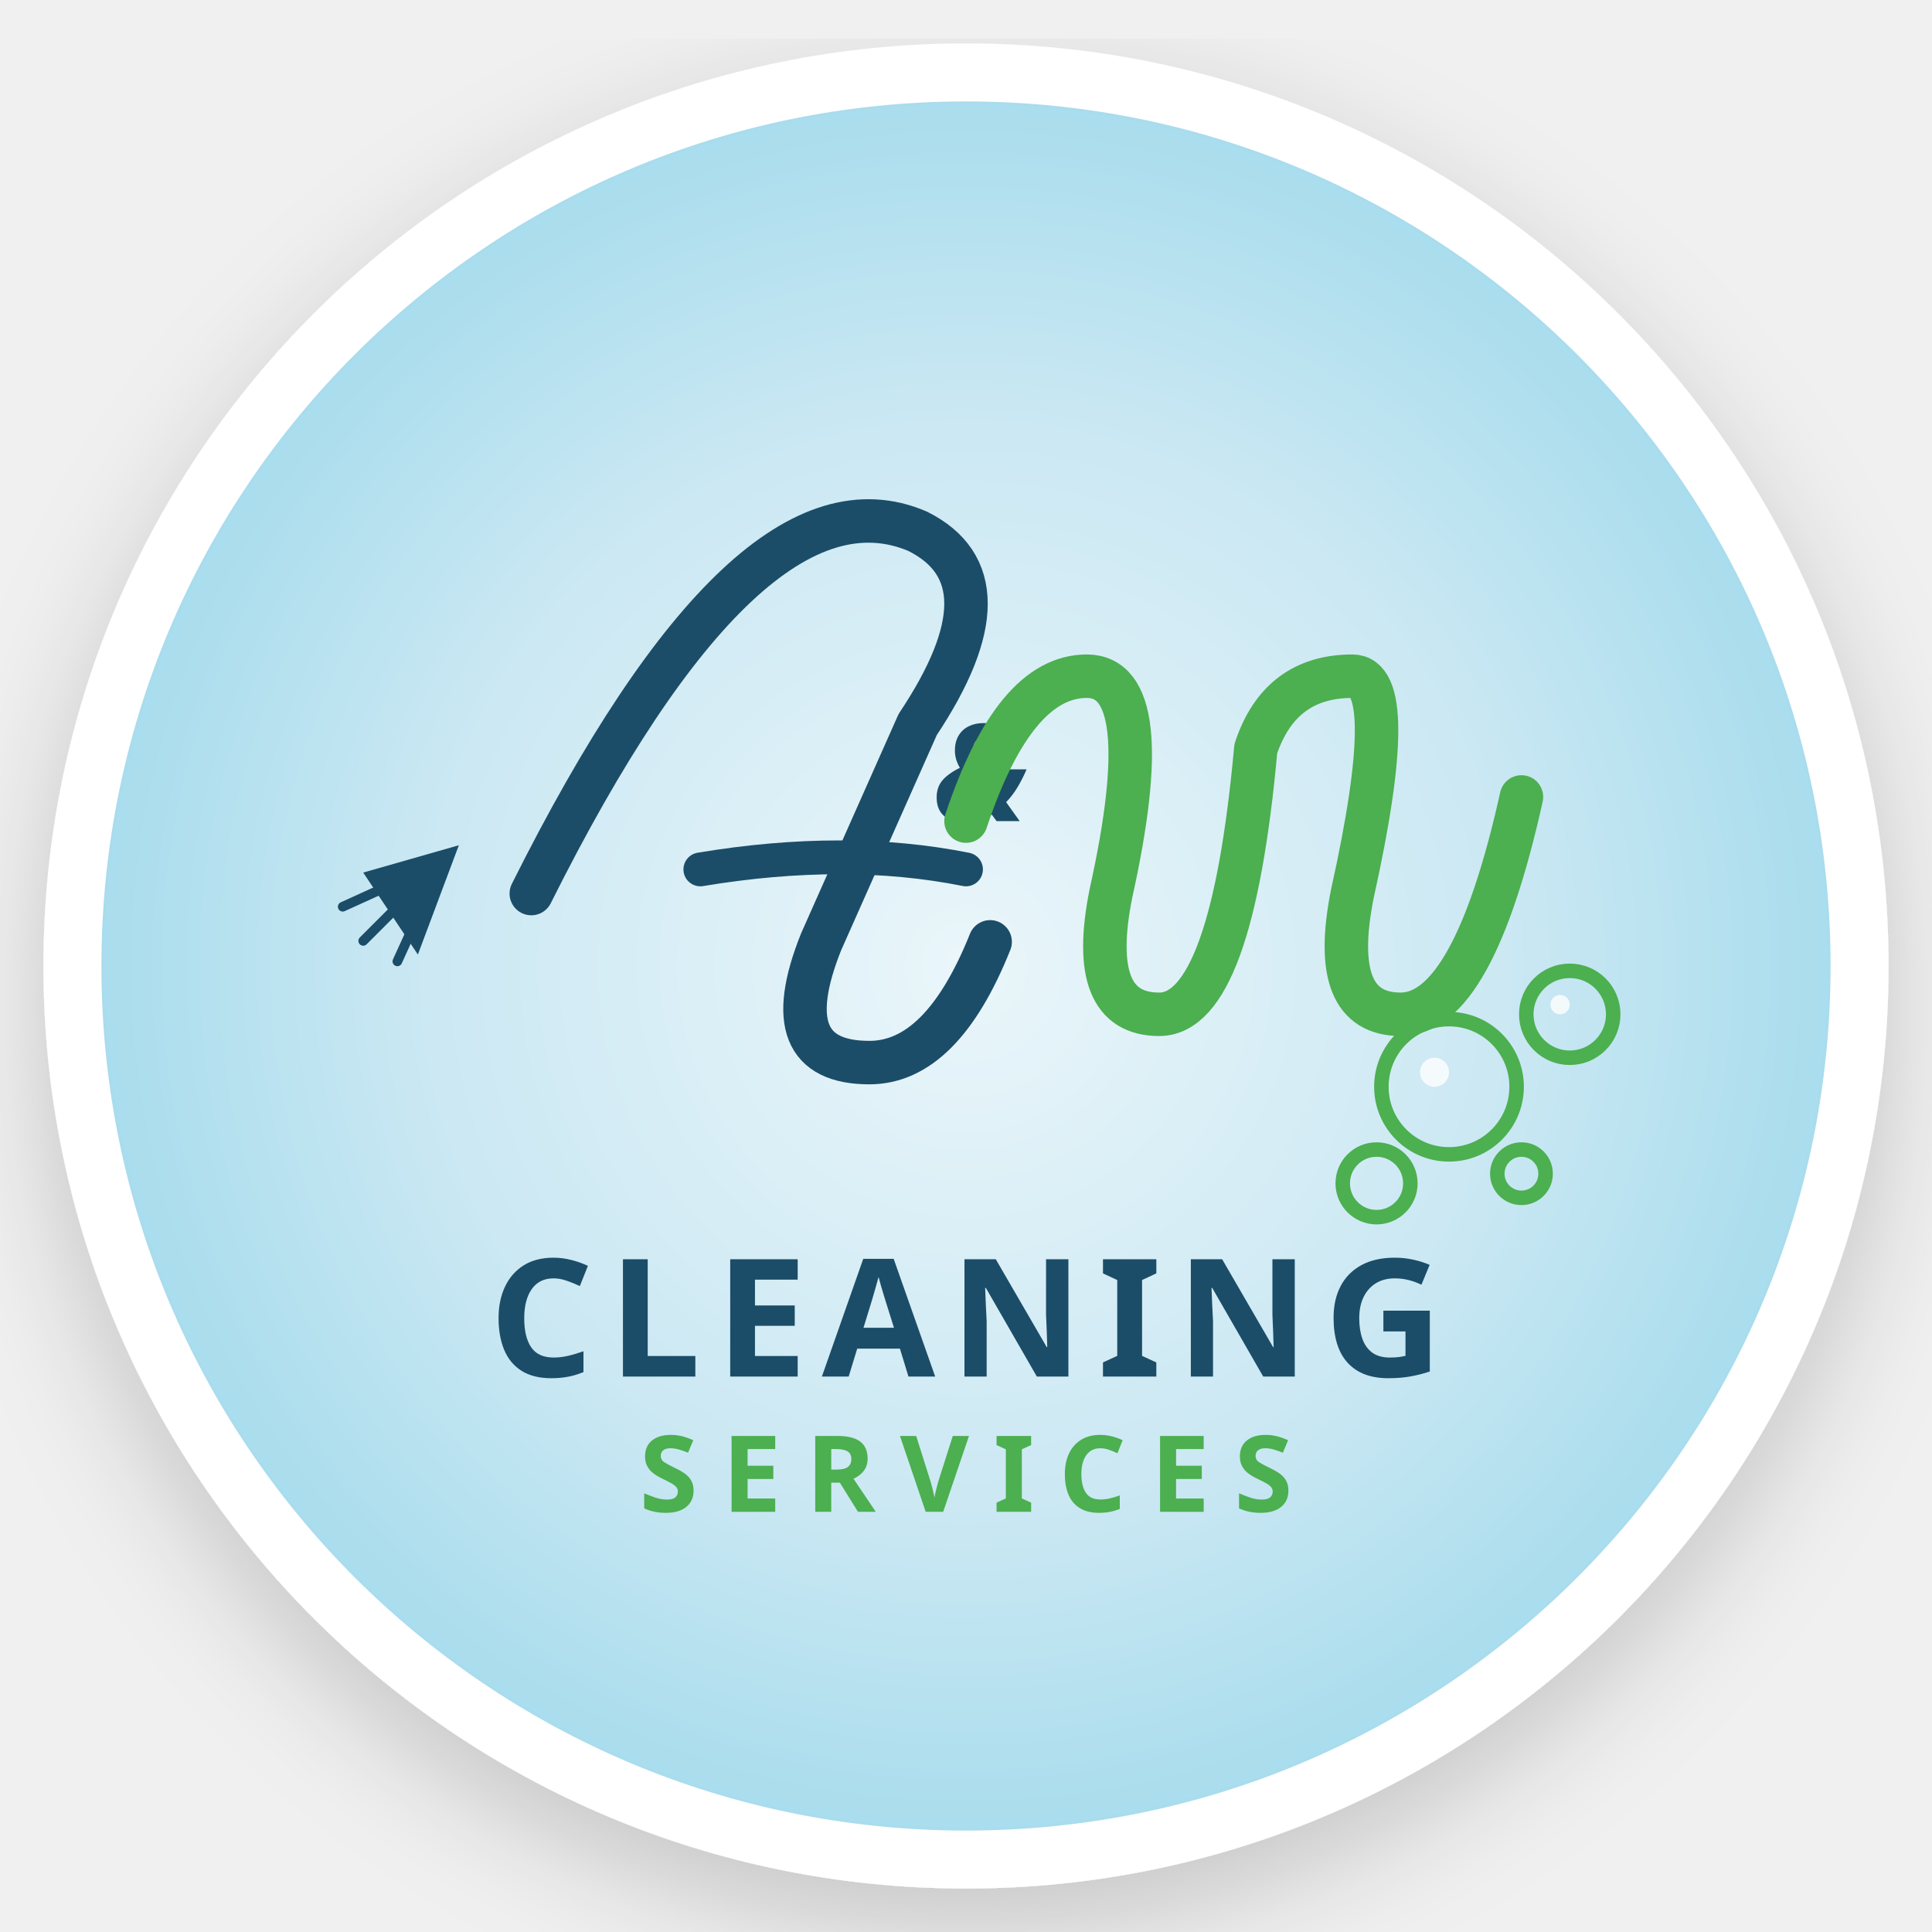
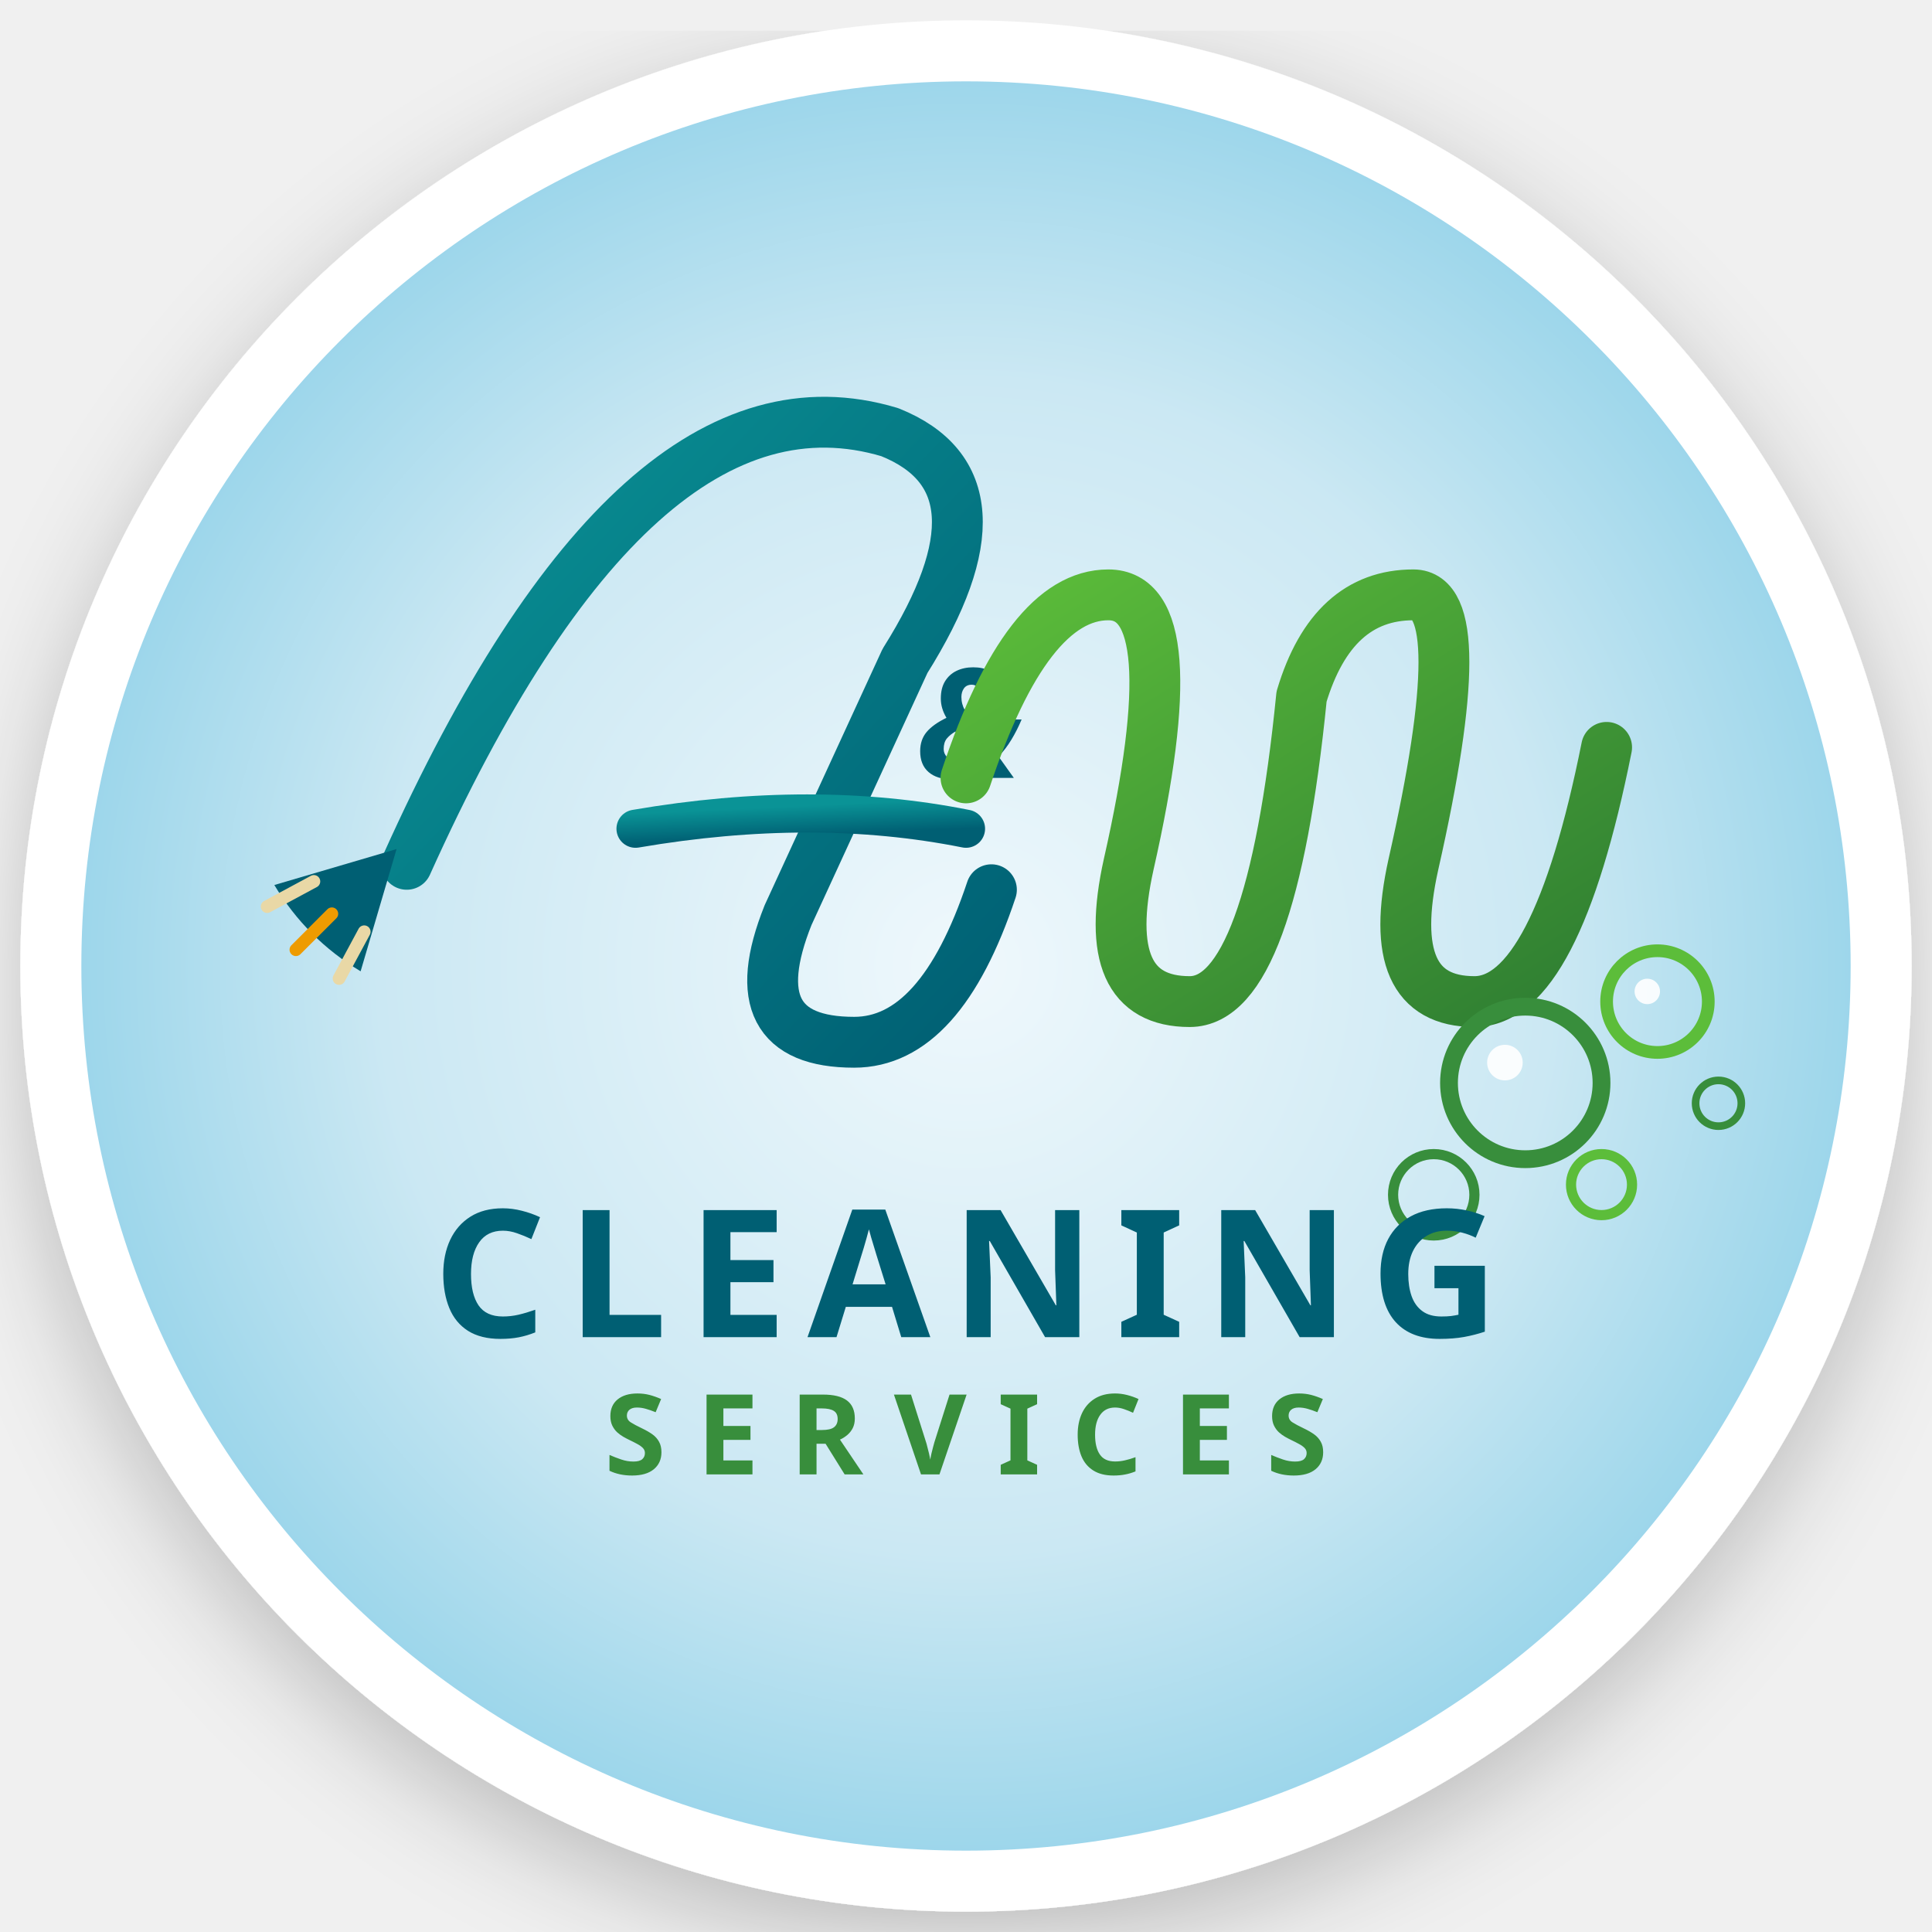
- <svg xmlns="http://www.w3.org/2000/svg" width="400" height="400" viewBox="0 0 400 400">
+ <svg xmlns="http://www.w3.org/2000/svg" width="380" height="380" viewBox="10 10 380 380">
  <defs>
    <radialGradient id="badgeBg" cx="50%" cy="50%" r="50%">
-       <stop offset="0%" stop-color="#EAF6FA" />
-       <stop offset="60%" stop-color="#CBE8F3" />
-       <stop offset="100%" stop-color="#A5DBEC" />
+       <stop offset="0%" stop-color="#EFF8FC" />
+       <stop offset="65%" stop-color="#CBE8F3" />
+       <stop offset="100%" stop-color="#9AD5EA" />
    </radialGradient>
-     <filter id="shadow" x="-10%" y="-10%" width="130%" height="130%">
-       <feDropShadow dx="0" dy="8" stdDeviation="12" flood-color="#000" flood-opacity="0.18" />
+     <filter id="badgeShadow" x="-10%" y="-10%" width="130%" height="130%">
+       <feDropShadow dx="0" dy="6" stdDeviation="10" flood-color="#000000" flood-opacity="0.22" />
    </filter>
+     <linearGradient id="tealGradB" x1="0%" y1="0%" x2="100%" y2="100%">
+       <stop offset="0%" stop-color="#0A9396" />
+       <stop offset="100%" stop-color="#005F73" />
+     </linearGradient>
+     <linearGradient id="greenGradB" x1="0%" y1="0%" x2="100%" y2="100%">
+       <stop offset="0%" stop-color="#5CBD3A" />
+       <stop offset="100%" stop-color="#2E7D32" />
+     </linearGradient>
  </defs>
-   <g filter="url(#shadow)">
-     <circle cx="200" cy="200" r="185" fill="url(#badgeBg)" stroke="#FFFFFF" stroke-width="12" />
+   <g filter="url(#badgeShadow)">
+     <circle cx="200" cy="200" r="180" fill="url(#badgeBg)" stroke="#FFFFFF" stroke-width="12" />
  </g>
-   <g transform="translate(45, 45)">
-     <path d="M 65 140 Q 110 50 145 65 Q 165 75 145 105 L 125 150 Q 115 175 135 175 Q 150 175 160 150" fill="none" stroke="#1B4D68" stroke-width="9" stroke-linecap="round" stroke-linejoin="round" />
-     <g transform="translate(50, 130) rotate(-45)">
-       <path d="M 0 0 L -18 -10 L -22 10 L 0 0" fill="#1B4D68" />
-       <line x1="-18" y1="-5" x2="-26" y2="-8" stroke="#1B4D68" stroke-width="2" stroke-linecap="round" />
-       <line x1="-20" y1="0" x2="-28" y2="0" stroke="#1B4D68" stroke-width="2" stroke-linecap="round" />
-       <line x1="-18" y1="5" x2="-26" y2="8" stroke="#1B4D68" stroke-width="2" stroke-linecap="round" />
+   <g transform="translate(40, 35)">
+     <path d="M 50 145 Q 95 45 145 60 Q 170 70 148 105 L 125 155 Q 115 180 138 180 Q 155 180 165 150" fill="none" stroke="url(#tealGradB)" stroke-width="10" stroke-linecap="round" stroke-linejoin="round" />
+     <g transform="translate(48, 142) rotate(-45)">
+       <path d="M 0 0 L -22 -12 Q -25 0 -22 12 Z" fill="#005F73" />
+       <line x1="-16" y1="-7" x2="-26" y2="-10" stroke="#E9D8A6" stroke-width="2.5" stroke-linecap="round" />
+       <line x1="-18" y1="0" x2="-28" y2="0" stroke="#EE9B00" stroke-width="2.5" stroke-linecap="round" />
+       <line x1="-16" y1="7" x2="-26" y2="10" stroke="#E9D8A6" stroke-width="2.5" stroke-linecap="round" />
    </g>
-     <path d="M 100 135 Q 130 130 155 135" fill="none" stroke="#1B4D68" stroke-width="7" stroke-linecap="round" />
-     <text x="148" y="125" font-family="'Outfit', 'Segoe UI', sans-serif" font-size="28" font-weight="900" fill="#1B4D68" font-style="italic">&amp;</text>
-     <path d="M 155 125 Q 165 95 180 95 Q 195 95 185 140 Q 180 165 195 165 Q 210 165 215 110 Q 220 95 235 95 Q 245 95 235 140 Q 230 165 245 165 Q 260 165 270 120" fill="none" stroke="#4CAF50" stroke-width="9" stroke-linecap="round" stroke-linejoin="round" />
-     <g fill="none" stroke="#4CAF50" stroke-width="3">
-       <circle cx="255" cy="180" r="14" />
-       <circle cx="252" cy="177" r="3" fill="#FFFFFF" fill-opacity="0.8" stroke="none" />
-       <circle cx="280" cy="165" r="9" />
-       <circle cx="278" cy="163" r="2" fill="#FFFFFF" fill-opacity="0.8" stroke="none" />
-       <circle cx="240" cy="200" r="7" />
-       <circle cx="270" cy="198" r="5" />
+     <path d="M 95 138 Q 130 132 160 138" fill="none" stroke="url(#tealGradB)" stroke-width="7.5" stroke-linecap="round" />
+     <text x="150" y="128" font-family="'Outfit', 'Segoe UI', sans-serif" font-size="30" font-weight="900" fill="#005F73" font-style="italic">&amp;</text>
+     <path d="M 160 128 Q 172 92 188 92 Q 204 92 192 145 Q 186 172 204 172 Q 220 172 226 112 Q 232 92 248 92 Q 260 92 248 145 Q 242 172 260 172 Q 276 172 286 122" fill="none" stroke="url(#greenGradB)" stroke-width="10" stroke-linecap="round" stroke-linejoin="round" />
+     <g fill="none" stroke="#5CBD3A" stroke-width="3">
+       <circle cx="270" cy="188" r="15" stroke="#388E3C" stroke-width="3.5" />
+       <circle cx="266" cy="184" r="3.5" fill="#FFFFFF" fill-opacity="0.9" stroke="none" />
+       <circle cx="296" cy="172" r="10" stroke="#5CBD3A" stroke-width="2.5" />
+       <circle cx="294" cy="170" r="2.5" fill="#FFFFFF" fill-opacity="0.9" stroke="none" />
+       <circle cx="252" cy="210" r="8" stroke="#388E3C" stroke-width="2" />
+       <circle cx="285" cy="208" r="6" stroke="#5CBD3A" stroke-width="2" />
+       <circle cx="308" cy="192" r="4.5" stroke="#388E3C" stroke-width="1.5" />
    </g>
-     <text x="155" y="240" font-family="'Outfit', 'Arial Black', sans-serif" font-size="34" font-weight="900" fill="#1B4D68" text-anchor="middle" letter-spacing="3">CLEANING</text>
-     <text x="155" y="268" font-family="'Outfit', 'Arial Black', sans-serif" font-size="22" font-weight="800" fill="#4CAF50" text-anchor="middle" letter-spacing="5">SERVICES</text>
+     <text x="160" y="238" font-family="'Outfit', 'Arial Black', sans-serif" font-size="35" font-weight="900" fill="#005F73" text-anchor="middle" letter-spacing="4">CLEANING</text>
+     <text x="160" y="265" font-family="'Outfit', 'Arial Black', sans-serif" font-size="22" font-weight="800" fill="#388E3C" text-anchor="middle" letter-spacing="6">SERVICES</text>
  </g>
</svg>
